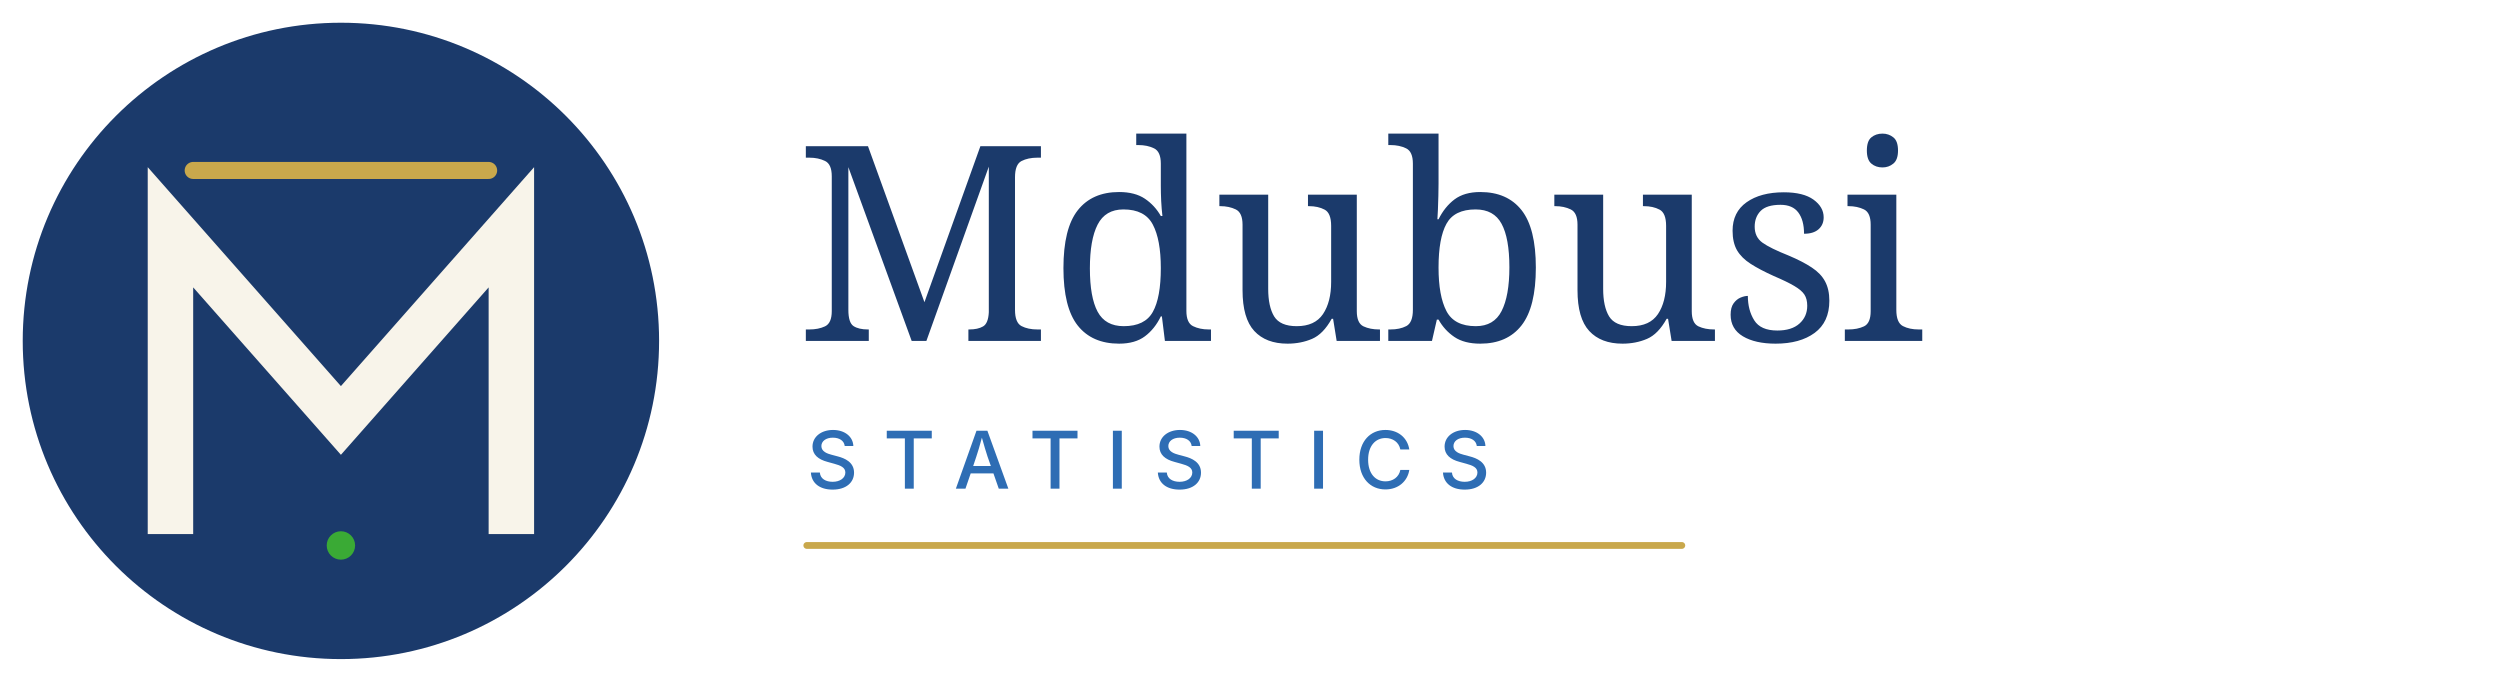
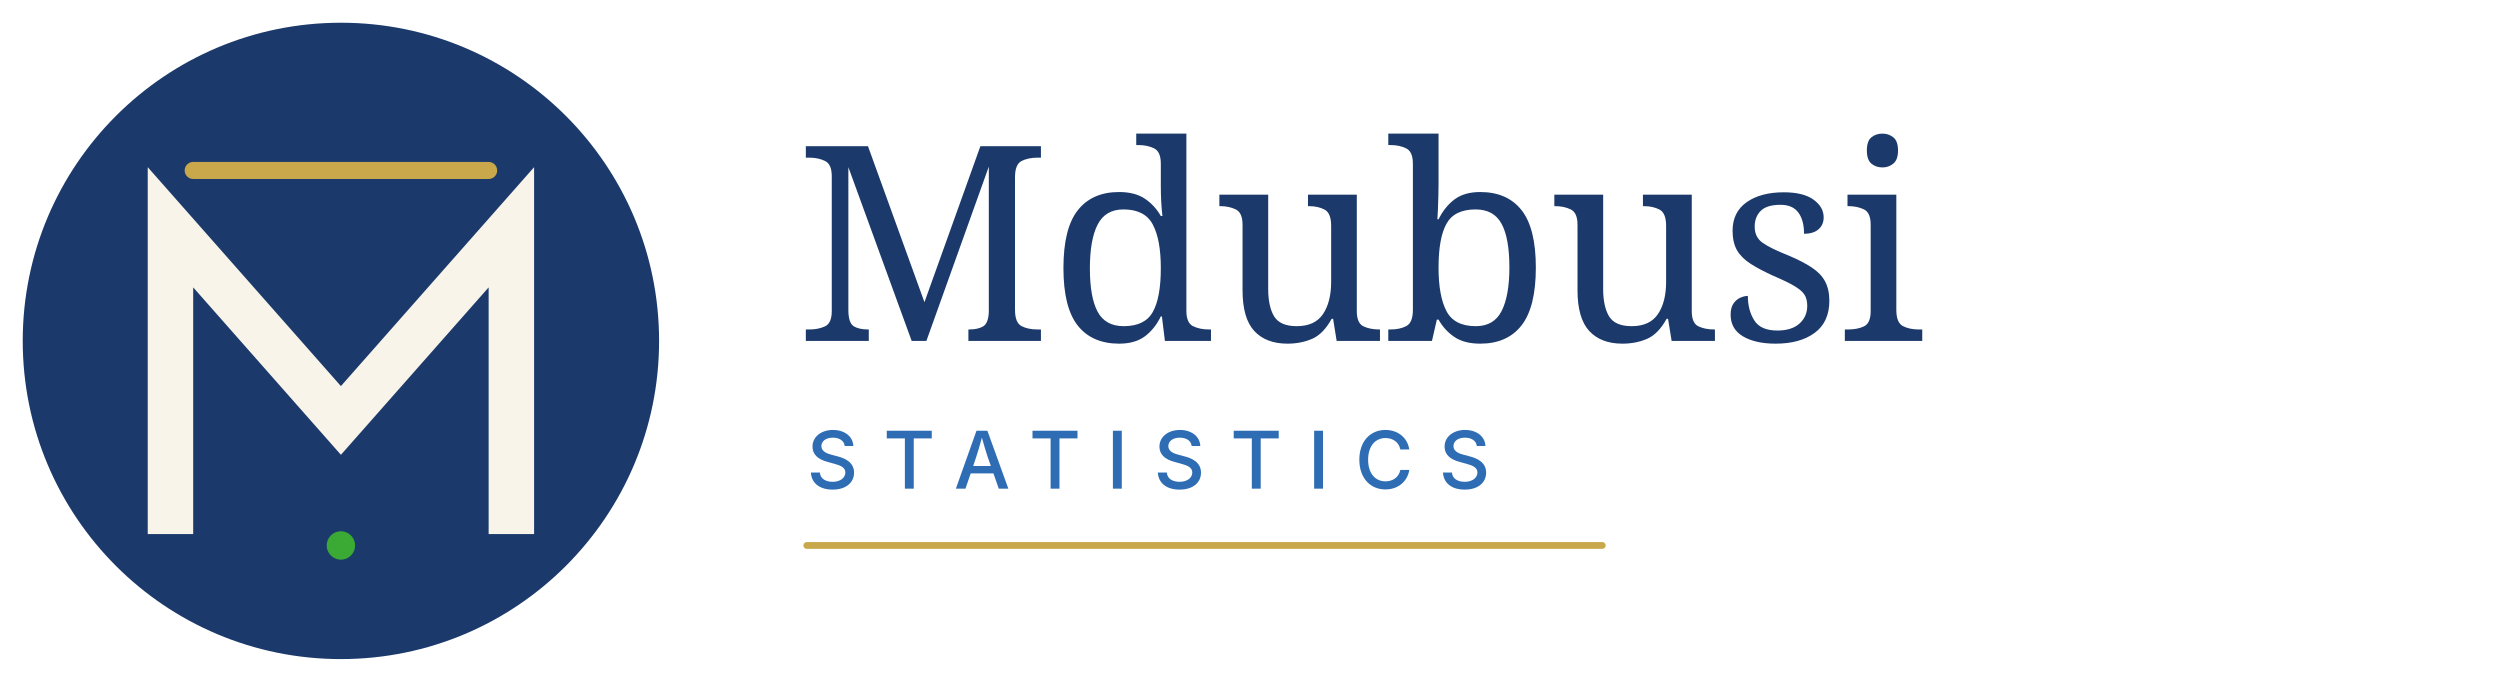
<svg xmlns="http://www.w3.org/2000/svg" viewBox="0 0 440 120" role="img" aria-label="Mdubusi Statistics">
  <g transform="translate(0,0)">
    <circle cx="60" cy="60" r="56" fill="#1B3A6B" />
    <line x1="34" y1="30" x2="86" y2="30" stroke="#C9A84C" stroke-width="3" stroke-linecap="round" />
    <path d="M 30 90 L 30 40 L 60 74 L 90 40 L 90 90" fill="none" stroke="#F8F4EA" stroke-width="8" stroke-linejoin="miter" stroke-linecap="square" stroke-miterlimit="4" />
    <circle cx="60" cy="96" r="2.5" fill="#3AAA35" />
  </g>
  <g transform="translate(140,0)" fill="#1B3A6B">
    <text x="0" y="60" font-family="'Cormorant Garamond', 'EB Garamond', Georgia, serif" font-size="48" font-weight="500" letter-spacing="-0.5">Mdubusi</text>
    <text x="2" y="86" font-family="'DM Sans', system-ui, -apple-system, 'Segoe UI', sans-serif" font-size="14" font-weight="500" letter-spacing="4.5" fill="#2E6DB4">STATISTICS</text>
-     <line x1="2" y1="96" x2="156" y2="96" stroke="#C9A84C" stroke-width="1.2" stroke-linecap="round" />
+     <line x1="2" y1="96" x2="142" y2="96" stroke="#C9A84C" stroke-width="1.2" stroke-linecap="round" />
  </g>
</svg>
